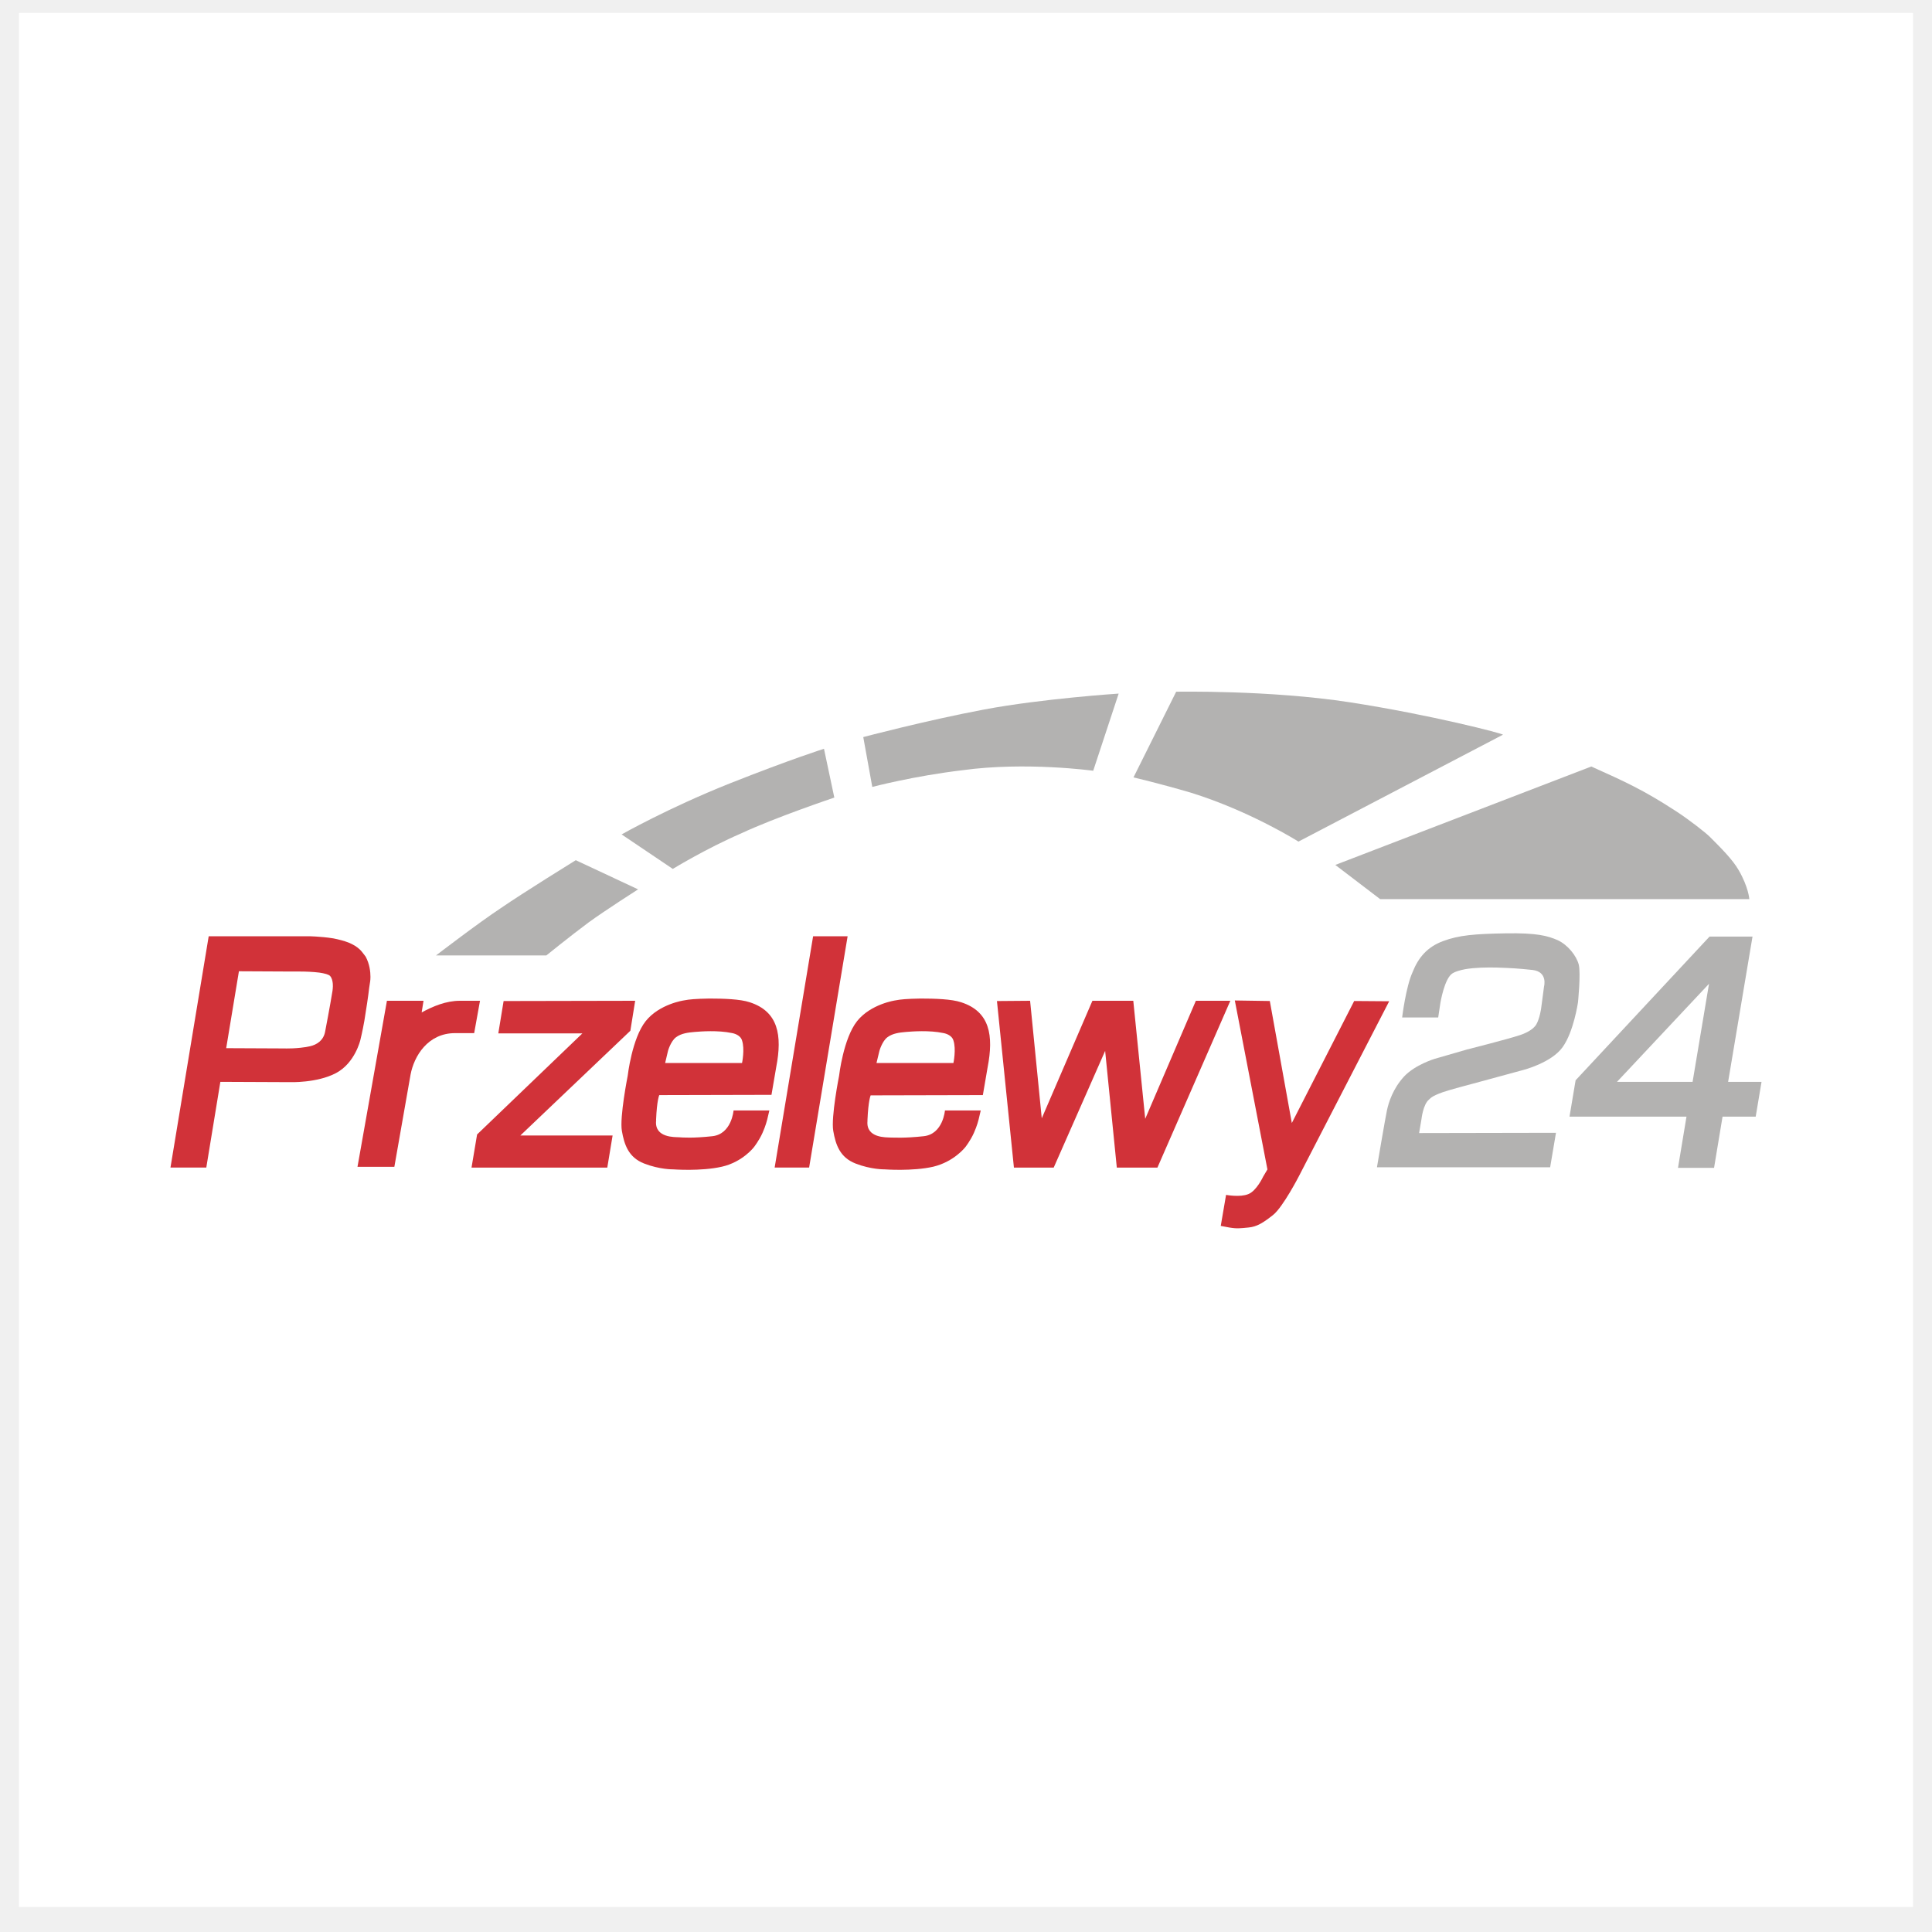
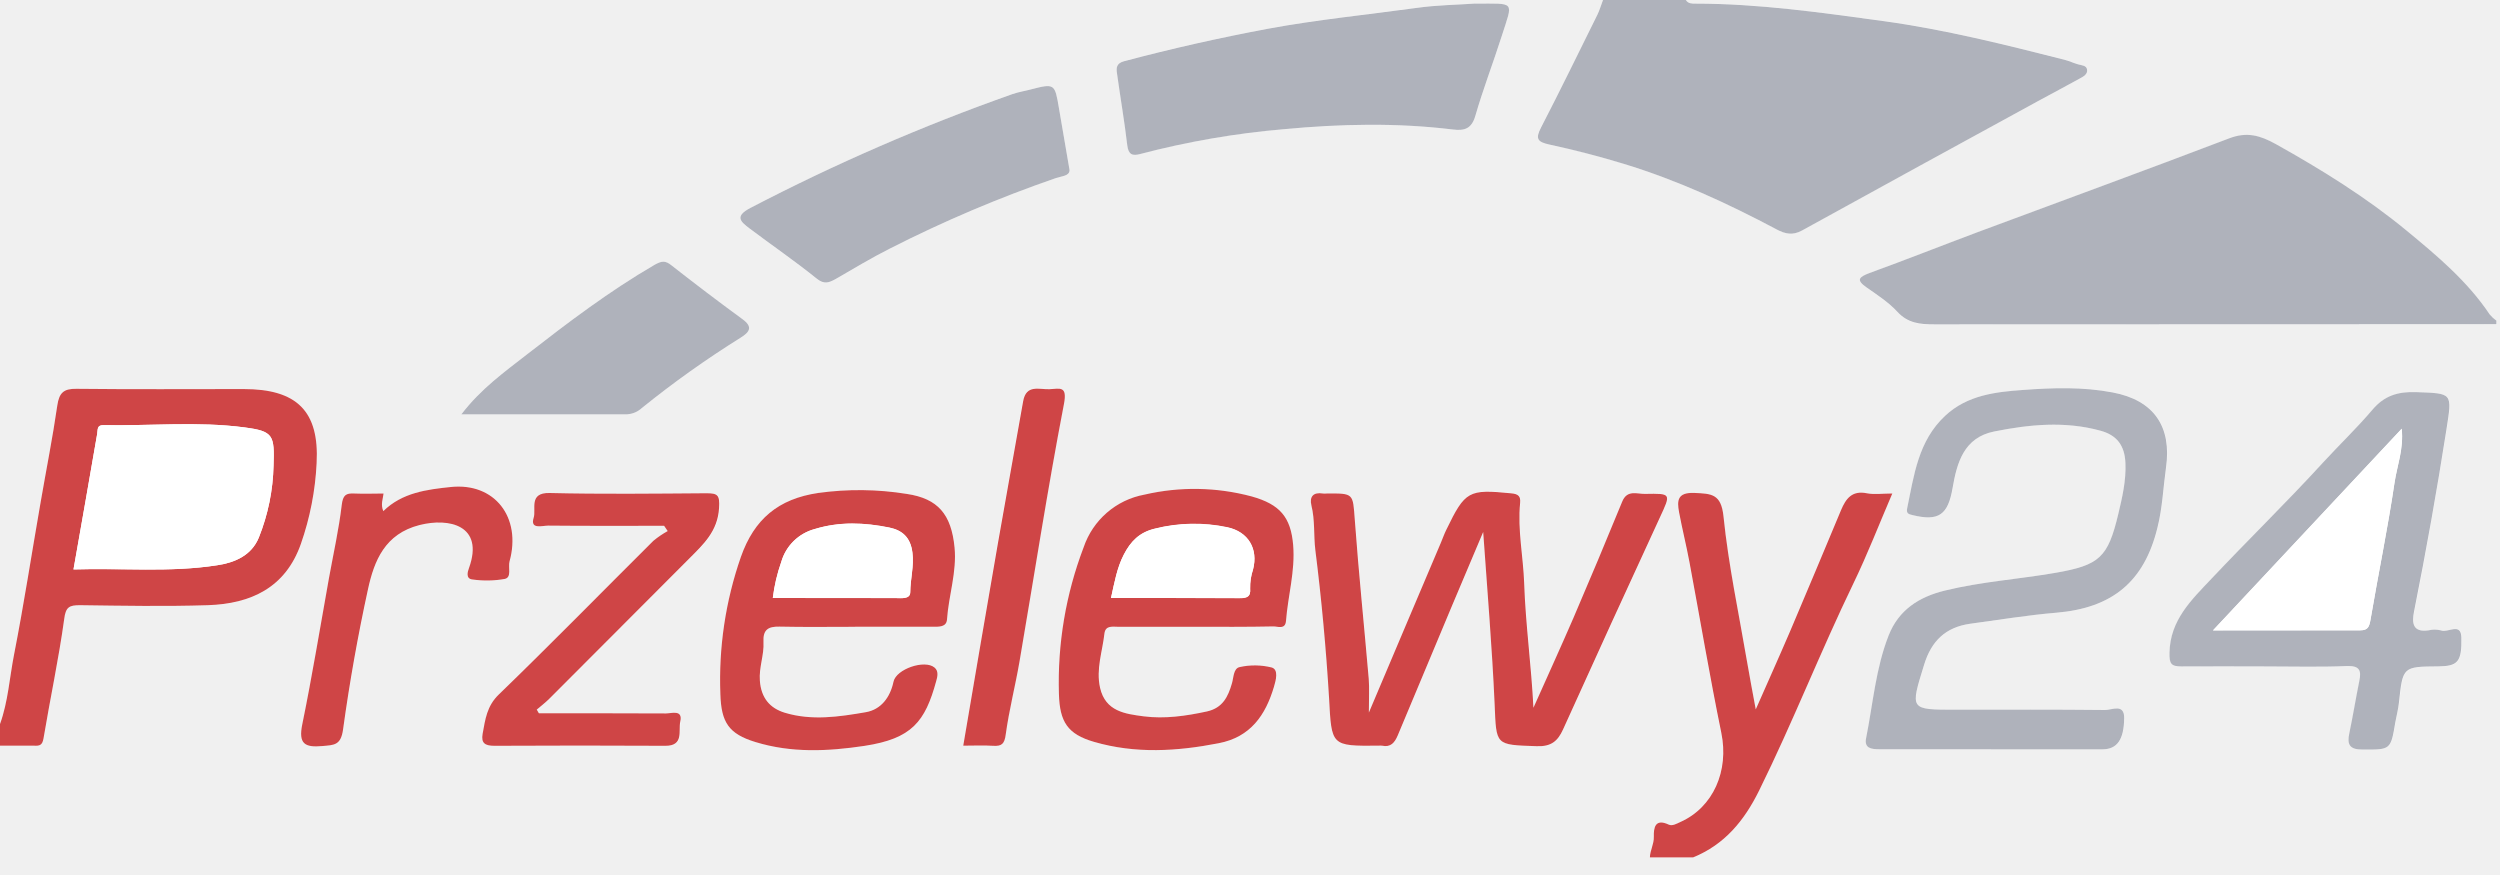
- <svg xmlns="http://www.w3.org/2000/svg" width="51" height="51" viewBox="0 0 51 51" fill="none">
-   <rect x="0.5" y="0.34" width="50" height="50" fill="white" />
-   <path d="M13.294 26.425L16.767 26.418L16.64 27.209L13.735 29.975H16.171L16.031 30.822H12.447L12.594 29.947L15.373 27.279H13.154L13.294 26.425Z" fill="#D13239" />
-   <path d="M9.506 25.072C9.429 24.995 9.324 24.932 9.205 24.883C9.079 24.834 8.939 24.799 8.799 24.771C8.624 24.743 8.456 24.729 8.337 24.722C8.225 24.715 8.155 24.715 8.155 24.715H6.636H5.509L4.5 30.82H5.446L5.817 28.558L7.651 28.566C7.651 28.566 8.365 28.593 8.869 28.327C9.373 28.061 9.513 27.452 9.513 27.452C9.513 27.452 9.569 27.228 9.618 26.948C9.667 26.647 9.723 26.283 9.744 26.087C9.758 26.003 9.765 25.947 9.765 25.947C9.765 25.947 9.779 25.884 9.779 25.786C9.779 25.653 9.758 25.45 9.653 25.254C9.604 25.191 9.562 25.128 9.506 25.072ZM8.778 26.15C8.778 26.164 8.694 26.654 8.582 27.235C8.54 27.459 8.372 27.578 8.176 27.62C7.854 27.69 7.504 27.676 7.504 27.676L5.971 27.669L6.307 25.639L7.693 25.646C7.693 25.646 7.784 25.646 7.917 25.646C8.064 25.646 8.26 25.653 8.428 25.674C8.568 25.695 8.68 25.723 8.715 25.765C8.764 25.821 8.778 25.898 8.785 25.968C8.792 26.059 8.778 26.143 8.778 26.15Z" fill="#D13239" />
-   <path d="M21.464 24.715H22.375L21.359 30.82H20.449L21.464 24.715Z" fill="#D13239" />
-   <path d="M26.317 26.425L27.192 26.418L27.5 29.52L28.837 26.418H29.916L30.231 29.534L31.568 26.418H32.478L30.553 30.822H29.481L29.173 27.741L27.815 30.822H26.765L26.317 26.425Z" fill="#D13239" />
-   <path d="M19.791 26.457C19.539 26.373 19.098 26.359 18.72 26.359C18.356 26.366 18.195 26.38 18.055 26.408C18.055 26.408 17.41 26.499 17.046 26.954C16.682 27.41 16.57 28.397 16.57 28.397C16.57 28.397 16.353 29.489 16.416 29.853C16.479 30.217 16.591 30.553 17.004 30.714C17.417 30.875 17.767 30.868 17.767 30.868C17.767 30.868 18.503 30.924 19.056 30.798C19.609 30.672 19.903 30.28 19.903 30.28C19.903 30.28 20.036 30.112 20.127 29.909C20.218 29.706 20.246 29.573 20.253 29.552L20.309 29.314H19.364C19.364 29.314 19.315 29.937 18.804 29.993C18.293 30.049 18.026 30.028 17.922 30.021C17.823 30.014 17.277 30.042 17.319 29.587C17.319 29.58 17.319 29.573 17.319 29.559C17.34 29.041 17.403 28.908 17.403 28.908L20.365 28.901L20.491 28.166C20.652 27.332 20.547 26.702 19.791 26.457ZM19.588 28.061H17.558L17.634 27.739C17.634 27.739 17.704 27.487 17.845 27.381C17.985 27.276 18.167 27.256 18.335 27.241C18.503 27.227 18.951 27.192 19.322 27.27C19.441 27.291 19.56 27.36 19.588 27.466C19.665 27.697 19.588 28.061 19.588 28.061Z" fill="#D13239" />
-   <path d="M17.339 29.566C17.339 29.573 17.339 29.58 17.339 29.587C17.333 29.621 17.339 29.566 17.339 29.566Z" fill="#D13239" />
-   <path d="M25.371 26.457C25.119 26.373 24.678 26.359 24.3 26.359C23.936 26.366 23.775 26.38 23.635 26.408C23.635 26.408 22.991 26.499 22.626 26.954C22.262 27.41 22.15 28.397 22.15 28.397C22.15 28.397 21.933 29.489 21.996 29.853C22.059 30.217 22.171 30.553 22.584 30.714C22.997 30.875 23.348 30.868 23.348 30.868C23.348 30.868 24.083 30.924 24.636 30.798C25.189 30.665 25.483 30.28 25.483 30.28C25.483 30.28 25.616 30.112 25.707 29.909C25.798 29.706 25.826 29.573 25.833 29.552L25.889 29.314H24.944C24.944 29.314 24.895 29.937 24.384 29.993C23.873 30.049 23.607 30.028 23.502 30.028C23.404 30.021 22.858 30.049 22.899 29.594C22.899 29.587 22.899 29.58 22.899 29.566C22.921 29.048 22.983 28.915 22.983 28.915L25.945 28.908L26.071 28.173C26.232 27.34 26.134 26.702 25.371 26.457ZM25.168 28.061H23.137L23.215 27.739C23.215 27.739 23.285 27.487 23.425 27.381C23.565 27.276 23.747 27.256 23.915 27.241C24.083 27.227 24.531 27.192 24.902 27.27C25.021 27.291 25.14 27.36 25.168 27.466C25.245 27.697 25.168 28.061 25.168 28.061Z" fill="#D13239" />
-   <path d="M33.52 26.424L34.101 29.645L35.747 26.424L36.671 26.431L34.297 31.031C34.297 31.031 33.87 31.864 33.604 32.074C33.338 32.284 33.177 32.382 32.96 32.403C32.743 32.424 32.652 32.438 32.449 32.403L32.225 32.361L32.365 31.542C32.365 31.542 32.736 31.612 32.953 31.521C33.17 31.437 33.345 31.059 33.345 31.059L33.457 30.87L32.596 26.41L33.52 26.424Z" fill="#D13239" />
-   <path d="M37.013 26.858H37.965L38.021 26.487C38.021 26.487 38.127 25.815 38.35 25.689C38.42 25.646 38.539 25.611 38.679 25.584C38.932 25.541 39.247 25.535 39.506 25.541C39.905 25.555 40.052 25.562 40.458 25.605C40.864 25.654 40.759 26.039 40.759 26.039L40.682 26.62C40.682 26.62 40.647 26.879 40.556 27.04C40.472 27.187 40.248 27.285 40.115 27.327C39.8 27.432 38.722 27.705 38.722 27.705L37.874 27.95C37.874 27.95 37.356 28.104 37.062 28.419C36.768 28.741 36.656 29.105 36.614 29.301C36.572 29.49 36.348 30.813 36.348 30.813H40.92L41.074 29.903L37.461 29.91L37.524 29.539C37.524 29.539 37.566 29.154 37.72 29.028C37.769 28.986 37.79 28.937 38.084 28.832C38.26 28.769 38.848 28.615 38.848 28.615L40.213 28.244C40.213 28.244 40.955 28.055 41.249 27.642C41.543 27.236 41.655 26.459 41.655 26.459C41.655 26.459 41.732 25.703 41.676 25.465C41.613 25.227 41.389 24.946 41.123 24.82C40.85 24.701 40.57 24.624 39.744 24.638C38.925 24.652 38.511 24.687 38.098 24.841C37.678 24.995 37.44 25.276 37.286 25.668C37.111 26.053 37.013 26.858 37.013 26.858Z" fill="#B3B2B1" />
-   <path d="M45.618 28.559L46.262 24.723H45.128L41.592 28.517L41.431 29.477H44.519L44.295 30.828H45.247L45.471 29.477H46.346L46.5 28.559H45.618ZM44.68 28.559H42.684L45.114 25.969L44.68 28.559Z" fill="#B3B2B1" />
-   <path d="M11.509 25.221H14.422C14.422 25.221 15.073 24.695 15.535 24.352C15.997 24.016 16.844 23.477 16.844 23.477L15.199 22.707C15.199 22.707 13.806 23.568 13.218 23.974C12.643 24.352 11.509 25.221 11.509 25.221Z" fill="#B3B2B1" />
-   <path d="M17.76 22.937L16.409 22.027C16.409 22.027 17.627 21.334 19.258 20.683C20.882 20.039 21.751 19.766 21.751 19.766L22.024 21.054C22.024 21.054 20.462 21.579 19.566 21.999C18.642 22.398 17.76 22.937 17.76 22.937Z" fill="#B3B2B1" />
-   <path d="M23.026 20.773L22.788 19.457C22.788 19.457 24.454 19.016 25.98 18.729C27.506 18.442 29.53 18.309 29.53 18.309L28.858 20.346C28.858 20.346 27.079 20.101 25.406 20.332C24.111 20.486 23.026 20.773 23.026 20.773Z" fill="#B3B2B1" />
-   <path d="M29.921 20.522L31.048 18.26C31.048 18.26 33.513 18.211 35.641 18.54C37.769 18.869 39.715 19.374 39.673 19.395L34.276 22.216C34.276 22.216 33.015 21.418 31.447 20.928C30.565 20.669 29.921 20.522 29.921 20.522Z" fill="#B3B2B1" />
-   <path d="M35.249 22.832L36.433 23.735H46.178C46.178 23.735 46.157 23.42 45.898 22.972C45.737 22.692 45.443 22.398 45.135 22.09C45.023 21.978 44.575 21.628 44.239 21.411C43.378 20.851 42.895 20.633 42.006 20.234L35.249 22.832Z" fill="#B3B2B1" />
-   <path d="M12.139 26.418C11.775 26.418 11.425 26.565 11.131 26.726L11.18 26.418H10.214L9.437 30.801H10.41L10.837 28.371C10.928 27.881 11.292 27.272 12.013 27.272H12.517L12.671 26.418H12.139V26.418Z" fill="#D13239" />
+ <svg xmlns="http://www.w3.org/2000/svg" width="40" height="14" viewBox="0 0 40 14">
+   <g fill="none" fill-rule="evenodd">
+     <path fill="#FFF" fill-rule="nonzero" d="M0 11.93h.547c.084 0 .13-.008.149-.114.106-.638.243-1.268.33-1.91.028-.2.087-.225.255-.224.682.007 1.363.019 2.044 0 .68-.018 1.242-.276 1.49-.98.145-.416.23-.851.25-1.292.043-.832-.319-1.183-1.165-1.183-.893 0-1.787.005-2.677-.005-.204 0-.277.064-.306.266C.842 7.006.739 7.52.65 8.038.508 8.85.383 9.666.225 10.475c-.073.37-.096.75-.225 1.112v.344zm27.09 1.79c.503-.206.815-.586 1.053-1.068.54-1.09.98-2.224 1.511-3.318.223-.461.407-.937.62-1.436-.155 0-.283.02-.403-.004-.24-.05-.338.084-.417.27-.27.647-.54 1.292-.814 1.936-.173.411-.36.819-.55 1.252-.05-.277-.096-.516-.137-.756-.133-.776-.299-1.549-.379-2.33-.037-.364-.19-.366-.465-.377-.275-.012-.28.12-.246.309.05.267.116.53.166.796.173.91.324 1.826.51 2.733.124.608-.129 1.192-.655 1.427-.064.029-.13.067-.186.041-.223-.104-.242.058-.239.194 0 .12-.057.217-.063.33h.693zm12.852-8.59a.581.581 0 0 1-.103-.094c-.358-.531-.842-.938-1.326-1.339-.648-.535-1.36-.98-2.095-1.386-.254-.142-.465-.202-.75-.094-1.335.509-2.678.999-4.017 1.499-.58.216-1.156.444-1.737.656-.17.062-.223.105-.047.23.176.127.353.237.492.39.173.185.365.202.594.202 2.997-.005 5.995-.006 8.992-.003l-.003-.061zM25.648 0c-.03.08-.057.162-.092.238-.297.6-.59 1.203-.9 1.798-.096.186-.053.233.14.275.399.085.794.188 1.186.309.852.26 1.658.63 2.444 1.048.135.072.258.099.403.018a704.14 704.14 0 0 1 3.77-2.063c.225-.124.454-.243.68-.367.057-.031.128-.07.115-.147-.013-.064-.086-.064-.142-.08-.073-.02-.142-.054-.216-.073-.958-.242-1.914-.484-2.897-.619-1.002-.137-2-.28-3.013-.28-.057 0-.115 0-.152-.057h-1.326zm-2.045.058c-.276.019-.612.022-.941.068-.79.109-1.584.187-2.369.333a31.33 31.33 0 0 0-2.305.519c-.122.032-.127.102-.115.188.053.386.119.77.164 1.156.018.15.082.173.208.14a13.535 13.535 0 0 1 2.3-.396c.903-.084 1.801-.105 2.702.005.182.023.3-.009.36-.22.124-.43.286-.85.422-1.276.178-.568.226-.517-.426-.517zm8.253 11.93h1.787c.23 0 .343-.149.346-.5 0-.236-.196-.127-.3-.128-.798-.009-1.595-.005-2.392-.005-.744 0-.732.004-.51-.72.116-.384.35-.6.737-.655.462-.065.923-.139 1.384-.178.89-.075 1.4-.496 1.614-1.36.077-.316.091-.64.137-.959.094-.66-.196-1.08-.854-1.204-.478-.091-.958-.075-1.432-.04-.437.031-.893.081-1.249.414-.43.403-.497.948-.607 1.478-.017.083.02.095.084.11.427.105.57-.006.643-.436.069-.403.18-.807.664-.901.563-.116 1.13-.17 1.698-.014.265.073.39.245.403.52.013.273-.052.548-.115.817-.166.696-.3.815-1.002.938-.59.102-1.188.141-1.772.284-.417.102-.74.31-.9.72-.207.526-.249 1.09-.36 1.638-.033.166.082.182.212.181h1.784zm-9.954-.587c0-.235.011-.387 0-.538-.073-.848-.16-1.695-.223-2.544-.032-.426-.013-.427-.451-.423a.321.321 0 0 1-.058 0c-.155-.025-.22.05-.184.193.057.234.034.474.062.708.094.789.177 1.578.22 2.37.042.769.028.77.79.764a.27.27 0 0 1 .057 0c.14.03.203-.047.252-.164.286-.691.574-1.38.864-2.067.16-.382.322-.763.502-1.188.065.955.144 1.855.183 2.755.029.663.007.649.672.672.233.009.338-.081.423-.268a901.904 901.904 0 0 1 1.552-3.395c.176-.384.185-.385-.24-.377-.128 0-.285-.07-.364.122a128.48 128.48 0 0 1-.78 1.86c-.207.483-.426.962-.64 1.44-.032-.674-.126-1.332-.149-1.993-.014-.429-.108-.853-.065-1.284.011-.108-.03-.143-.143-.154-.683-.067-.737-.04-1.038.583-.032.066-.058.137-.086.206-.378.884-.753 1.765-1.156 2.722zm14.352-.738c.432 0 .864.012 1.296-.005.202-.008.239.064.203.238-.057.278-.102.56-.16.838-.04.184.008.259.211.26.45 0 .45.01.525-.442.017-.104.044-.205.058-.309.064-.576.063-.576.634-.58.304 0 .373-.068.364-.461-.005-.25-.218-.067-.327-.116a.403.403 0 0 0-.2 0c-.253.036-.268-.115-.23-.298.195-.967.36-1.94.518-2.915.095-.593.103-.577-.484-.598-.29-.01-.51.058-.703.285-.248.288-.525.555-.784.838-.581.634-1.2 1.238-1.792 1.866-.316.335-.657.656-.668 1.18-.004.173.024.221.188.22.448-.005.9-.001 1.35-.001zM17.113 2.722l-.168-.98c-.069-.41-.068-.41-.465-.308-.092.024-.187.038-.277.07a32.55 32.55 0 0 0-4.195 1.823c-.26.136-.16.22-.017.328.357.27.727.523 1.074.803.12.098.196.07.301.01.288-.167.576-.34.873-.49a20.9 20.9 0 0 1 2.656-1.13c.093-.031.223-.031.218-.126zm-3.43 7.307h1.239c.097 0 .22.01.23-.115.027-.387.16-.764.121-1.153-.051-.533-.266-.783-.763-.857a4.788 4.788 0 0 0-1.415-.016c-.64.094-1.028.417-1.24 1.024a5.982 5.982 0 0 0-.328 2.196c.014.445.13.634.562.763.577.173 1.158.15 1.744.062.759-.116.97-.384 1.149-1.038.017-.064.042-.157-.028-.215-.157-.133-.613.023-.657.226-.054.25-.2.446-.443.488-.427.074-.864.139-1.295.009-.244-.074-.38-.241-.4-.512-.015-.214.072-.413.058-.621-.011-.194.074-.25.256-.245.403.01.806.004 1.21.004zm5.424 0c.422 0 .844.003 1.268-.003.072 0 .189.058.2-.088.034-.403.152-.8.116-1.21-.037-.453-.215-.657-.664-.782a3.54 3.54 0 0 0-1.715-.029 1.272 1.272 0 0 0-.974.843 6.073 6.073 0 0 0-.393 2.348c.014.44.137.64.563.763.66.191 1.325.15 1.991.021.512-.099.752-.449.887-.904.03-.103.077-.273-.035-.308a1.116 1.116 0 0 0-.513-.006c-.1.018-.096.163-.123.256-.063.216-.147.399-.4.454-.337.073-.678.122-1.016.077-.289-.039-.61-.076-.695-.456-.067-.299.037-.58.07-.868.015-.136.133-.108.225-.108h1.208zm-11.724-3.4h2.652a.378.378 0 0 0 .234-.1 15.993 15.993 0 0 1 1.58-1.124c.144-.091.202-.173.03-.298-.384-.282-.763-.57-1.137-.861-.099-.078-.156-.073-.269-.008-.719.417-1.38.918-2.032 1.426-.363.28-.745.551-1.058.964zm1.239 4.783l-.036-.058c.07-.057.144-.115.21-.179l2.24-2.239c.228-.226.452-.435.475-.804.014-.213-.023-.24-.206-.237-.835.005-1.672.015-2.505-.005-.34-.008-.213.26-.256.395-.062.194.137.126.23.127.62.006 1.239.004 1.858.004l.057.083a1.493 1.493 0 0 0-.23.157c-.824.819-1.637 1.649-2.472 2.457-.193.187-.218.403-.258.63-.028.152.04.192.19.192a180.39 180.39 0 0 1 2.735 0c.298 0 .204-.243.236-.384.045-.2-.137-.133-.23-.134-.684-.005-1.36-.005-2.038-.005zM6.137 7.896c-.157 0-.311.007-.461 0-.139-.008-.187.025-.206.183-.046.39-.134.775-.204 1.162-.14.784-.269 1.57-.428 2.35-.063.31.038.373.32.346.185-.017.297-.007.332-.264.103-.75.239-1.498.399-2.24.1-.464.272-.89.825-1.032.47-.12 1.038 0 .792.688-.021.057-.058.173.058.184.17.023.345.02.515-.009.115-.027.05-.185.076-.28.194-.707-.239-1.265-.94-1.191-.382.04-.779.089-1.08.385-.048-.109-.009-.191.002-.282zm9.275 4.035c.168 0 .321-.008.473 0 .14.008.184-.031.204-.185.052-.388.152-.77.219-1.157.236-1.376.448-2.756.712-4.126.057-.3-.071-.246-.231-.238-.16.008-.374-.084-.422.194-.131.756-.271 1.511-.404 2.267l-.551 3.245z" />
+     <path fill="#AFB2BB" d="M26.974 0c.035.058.095.058.152.058 1.013 0 2.011.143 3.012.28.982.135 1.94.376 2.897.619.073.019.143.052.216.073.058.016.129.016.142.08.014.076-.058.115-.116.146-.225.125-.454.244-.68.368a1074.03 1074.03 0 0 0-3.767 2.065c-.146.08-.269.054-.403-.018-.786-.418-1.592-.789-2.445-1.049-.39-.119-.786-.222-1.186-.308-.193-.042-.236-.089-.139-.275.309-.598.602-1.2.9-1.801.037-.076.06-.158.091-.238h1.326zM39.942 5.187l-8.991.003c-.23 0-.424-.017-.594-.202-.14-.152-.321-.269-.492-.389-.172-.12-.123-.166.046-.23.582-.212 1.158-.44 1.738-.657 1.339-.499 2.682-.989 4.017-1.498.283-.109.495-.049.75.093.735.41 1.447.852 2.095 1.387.485.4.97.807 1.325 1.338.031.037.067.07.106.098v.057z" />
+     <path fill="#CF4546" fill-rule="nonzero" d="M0 11.585c.13-.36.152-.741.225-1.112.158-.807.283-1.625.425-2.437.089-.518.192-1.031.267-1.55.03-.202.102-.268.306-.265.892.01 1.787.004 2.677.004.846 0 1.21.35 1.166 1.184a4.586 4.586 0 0 1-.252 1.294c-.247.702-.802.958-1.489.98-.687.022-1.362.009-2.044 0-.168 0-.23.024-.254.223-.088.64-.225 1.273-.331 1.91-.019.11-.065.119-.149.115H0v-.346zm1.176-2.474c.773-.025 1.539.05 2.298-.067.281-.043.55-.154.668-.445.146-.365.226-.754.235-1.148.016-.486 0-.551-.461-.612-.75-.1-1.51-.023-2.266-.036-.102 0-.084.074-.095.139-.123.717-.25 1.434-.379 2.169z" />
+     <path fill="#CF4546" d="M26.398 13.718c.004-.116.066-.211.063-.33-.003-.138.016-.299.239-.194.057.026.122-.013.186-.042.526-.235.78-.818.655-1.426-.186-.908-.34-1.823-.51-2.733-.05-.267-.116-.53-.166-.797-.035-.189-.027-.32.246-.309.272.012.428.013.465.377.08.782.246 1.556.378 2.33.041.24.087.48.138.756.19-.433.374-.84.55-1.251.274-.644.544-1.29.814-1.936.078-.187.177-.32.417-.27.118.023.246.003.404.003-.214.499-.399.977-.621 1.436-.53 1.095-.972 2.228-1.511 3.319-.238.481-.55.861-1.054 1.067h-.693z" />
+     <path fill="#AFB2BB" d="M23.603.058c.652 0 .606-.051.425.518-.136.427-.298.846-.422 1.276-.06.211-.178.243-.36.22-.9-.11-1.8-.09-2.702-.005-.777.066-1.546.199-2.3.397-.126.034-.19.01-.208-.141-.045-.386-.112-.77-.165-1.156-.012-.086-.006-.156.116-.188a31.689 31.689 0 0 1 2.305-.52c.785-.145 1.579-.223 2.369-.332.33-.047.666-.05.942-.07zM31.856 11.988H30.07c-.13 0-.246-.015-.212-.18.11-.55.153-1.113.36-1.64.16-.408.483-.617.9-.719.583-.143 1.182-.182 1.771-.284.702-.123.837-.242 1.003-.938.064-.27.127-.537.115-.818-.012-.281-.137-.448-.404-.519-.567-.155-1.134-.099-1.697.014-.484.097-.595.5-.664.901-.074.43-.217.541-.644.436-.064-.015-.1-.027-.083-.11.11-.53.176-1.075.607-1.478.355-.333.812-.383 1.25-.414.472-.035.953-.051 1.43.04.659.124.948.544.854 1.204-.045.32-.057.643-.137.96-.211.864-.722 1.284-1.614 1.36-.46.038-.922.115-1.383.177-.388.055-.619.271-.736.655-.223.724-.236.72.509.72.797 0 1.594-.004 2.39.005.105 0 .305-.108.302.129-.004.35-.116.499-.346.5h-1.785z" />
+     <path fill="#CF4546" d="M21.902 11.401c.403-.957.78-1.838 1.153-2.72.029-.068.053-.139.086-.205.302-.624.356-.65 1.037-.583.115.01.155.046.144.154-.043.43.05.855.065 1.284.022.66.115 1.32.148 1.993.214-.48.433-.96.641-1.44a117.3 117.3 0 0 0 .78-1.86c.079-.192.235-.12.363-.122.426-.008.417-.007.24.376a475.073 475.073 0 0 0-1.55 3.393c-.085.187-.19.277-.423.268-.666-.023-.644-.009-.672-.672-.04-.9-.116-1.8-.183-2.755L23.229 9.7c-.29.689-.578 1.378-.865 2.067-.049.115-.112.194-.251.164a.27.27 0 0 0-.058 0c-.761.006-.749.005-.79-.763a36.789 36.789 0 0 0-.22-2.371c-.028-.234-.004-.474-.062-.708-.035-.144.03-.218.185-.193.019.002.038.002.057 0 .439-.004.42-.003.452.423.062.85.15 1.696.223 2.544.011.15.002.303.002.538z" />
+     <path fill="#AFB2BB" fill-rule="nonzero" d="M36.254 10.663c-.452 0-.903-.004-1.354 0-.164 0-.192-.046-.188-.22.01-.523.352-.845.668-1.18.591-.627 1.21-1.23 1.792-1.866.259-.282.536-.547.784-.838.193-.23.412-.295.703-.285.587.022.576.006.484.598a70.458 70.458 0 0 1-.519 2.916c-.036.18-.02.333.23.298a.403.403 0 0 1 .2 0c.11.047.322-.136.328.115.008.39-.058.457-.365.461-.573.004-.572.004-.634.58-.011.104-.038.206-.057.309-.075.452-.075.443-.525.442-.203 0-.252-.075-.212-.26.058-.278.104-.56.16-.838.037-.173 0-.246-.203-.238-.428.018-.86.006-1.292.006zm-.846-.577h2.355c.129 0 .147-.064.166-.175.124-.73.275-1.455.383-2.185.04-.273.149-.541.115-.865l-3.019 3.225z" />
+     <path fill="#AFB2BB" d="M17.113 2.722c0 .095-.125.095-.218.127a20.9 20.9 0 0 0-2.656 1.128c-.298.15-.584.323-.873.49-.105.057-.18.087-.3-.01-.347-.28-.718-.534-1.075-.803-.143-.109-.243-.192.017-.328a32.55 32.55 0 0 1 4.195-1.822c.09-.031.185-.046.277-.07.397-.102.396-.102.465.308l.168.98z" />
+     <path fill="#CF4546" fill-rule="nonzero" d="M13.682 10.029c-.403 0-.806.006-1.21-.003-.182-.004-.267.05-.256.245.012.208-.075.407-.058.621.02.271.156.438.4.512.43.13.867.065 1.295-.009.243-.042.39-.237.443-.488.043-.203.5-.359.657-.226.07.058.045.15.027.215-.178.653-.39.922-1.148 1.038-.586.088-1.17.115-1.744-.061-.432-.131-.548-.319-.562-.764a5.982 5.982 0 0 1 .328-2.198c.213-.606.6-.93 1.24-1.024.47-.065.947-.06 1.416.016.497.074.711.325.763.857.038.392-.095.769-.121 1.153-.01.124-.132.115-.231.115h-1.239zm-1.317-.461h1.96c.093 0 .238.023.24-.094 0-.21.062-.414.034-.634-.03-.245-.164-.357-.368-.4-.397-.08-.794-.099-1.193.023a.762.762 0 0 0-.537.526 2.72 2.72 0 0 0-.136.579zM19.107 10.029h-1.21c-.092 0-.21-.028-.226.108-.032.288-.137.568-.07.867.086.38.404.418.695.457.339.044.68-.005 1.016-.078.253-.057.338-.237.4-.453.027-.093.023-.238.124-.257.169-.038.345-.035.513.007.112.035.065.205.035.307-.135.456-.375.807-.887.905-.667.13-1.332.17-1.992-.022-.425-.123-.549-.322-.562-.762a6.073 6.073 0 0 1 .395-2.351c.148-.437.52-.76.974-.843a3.54 3.54 0 0 1 1.715.029c.45.126.627.329.664.782.034.412-.084.807-.115 1.21-.012.143-.13.087-.201.088-.424.009-.846.006-1.268.006zm-1.331-.461h2.055c.112 0 .184-.016.172-.154a.889.889 0 0 1 .046-.304c.086-.33-.075-.603-.41-.675a2.571 2.571 0 0 0-1.161.022c-.247.058-.387.202-.496.415-.11.213-.15.443-.206.696z" />
+     <path fill="#AFB2BB" d="M7.383 6.628c.313-.411.695-.682 1.058-.965.653-.508 1.313-1.008 2.032-1.426.115-.065.173-.07.27.008.374.293.752.58 1.136.861.173.126.115.207-.03.298-.549.343-1.077.718-1.58 1.125a.378.378 0 0 1-.234.1H7.383z" />
+     <path fill="#CF4546" d="M8.622 11.412c.677 0 1.354 0 2.032.003.094 0 .277-.067.23.134-.032.14.062.385-.236.384-.911-.005-1.823-.005-2.736 0-.149 0-.217-.04-.19-.192.042-.228.066-.444.26-.63.834-.807 1.647-1.638 2.471-2.457.072-.06.149-.112.23-.157l-.057-.084c-.62 0-1.238.003-1.857-.003-.092 0-.292.067-.23-.127.043-.135-.085-.403.255-.395.835.02 1.672.01 2.505.004.183 0 .22.025.206.238-.023.37-.247.576-.474.804l-2.236 2.24c-.065.065-.14.123-.207.18l.034.058zM6.137 7.896c-.01.09-.05.173-.004.282.302-.297.699-.346 1.08-.386.702-.074 1.134.485.94 1.19-.026.096.039.255-.076.281-.17.03-.344.033-.515.009-.115-.01-.08-.125-.058-.184.246-.686-.322-.807-.792-.687-.552.141-.725.567-.825 1.031a29.25 29.25 0 0 0-.398 2.24c-.035.258-.148.248-.333.265-.282.026-.383-.038-.32-.346.16-.78.288-1.567.429-2.35.07-.387.157-.772.203-1.163.019-.158.067-.19.206-.182.152.007.306 0 .463 0zM15.412 11.93c.187-1.099.369-2.17.555-3.241.131-.756.271-1.511.403-2.268.048-.278.26-.186.423-.194.163-.008.288-.061.23.238-.264 1.37-.476 2.75-.712 4.126-.067.387-.166.77-.219 1.158-.02.153-.063.193-.203.184-.154-.01-.31-.002-.477-.002z" />
+     <path fill="#FFF" d="M1.176 9.11c.129-.734.256-1.451.379-2.168.011-.065-.007-.14.095-.14.756.014 1.516-.063 2.266.037.46.06.477.126.46.612-.008.394-.088.783-.234 1.148-.118.289-.387.404-.668.445-.76.12-1.525.042-2.298.067zM35.408 10.086l3.02-3.227c.033.326-.076.594-.116.864-.108.731-.259 1.456-.383 2.185-.02.112-.037.177-.166.176-.755.002-1.51.002-2.355.002zM12.365 9.568c.024-.197.069-.39.135-.577a.762.762 0 0 1 .536-.525c.4-.122.796-.105 1.193-.023.204.042.338.154.369.4.027.218-.033.422-.035.634 0 .115-.147.093-.24.093-.643-.002-1.286-.002-1.958-.002zM17.776 9.568c.057-.253.095-.482.204-.692.109-.21.249-.355.496-.415.38-.096.778-.103 1.162-.022.334.072.495.346.41.675a.889.889 0 0 0-.046.304c.013.138-.058.154-.173.154-.678-.004-1.357-.004-2.053-.004z" />
+   </g>
</svg>
